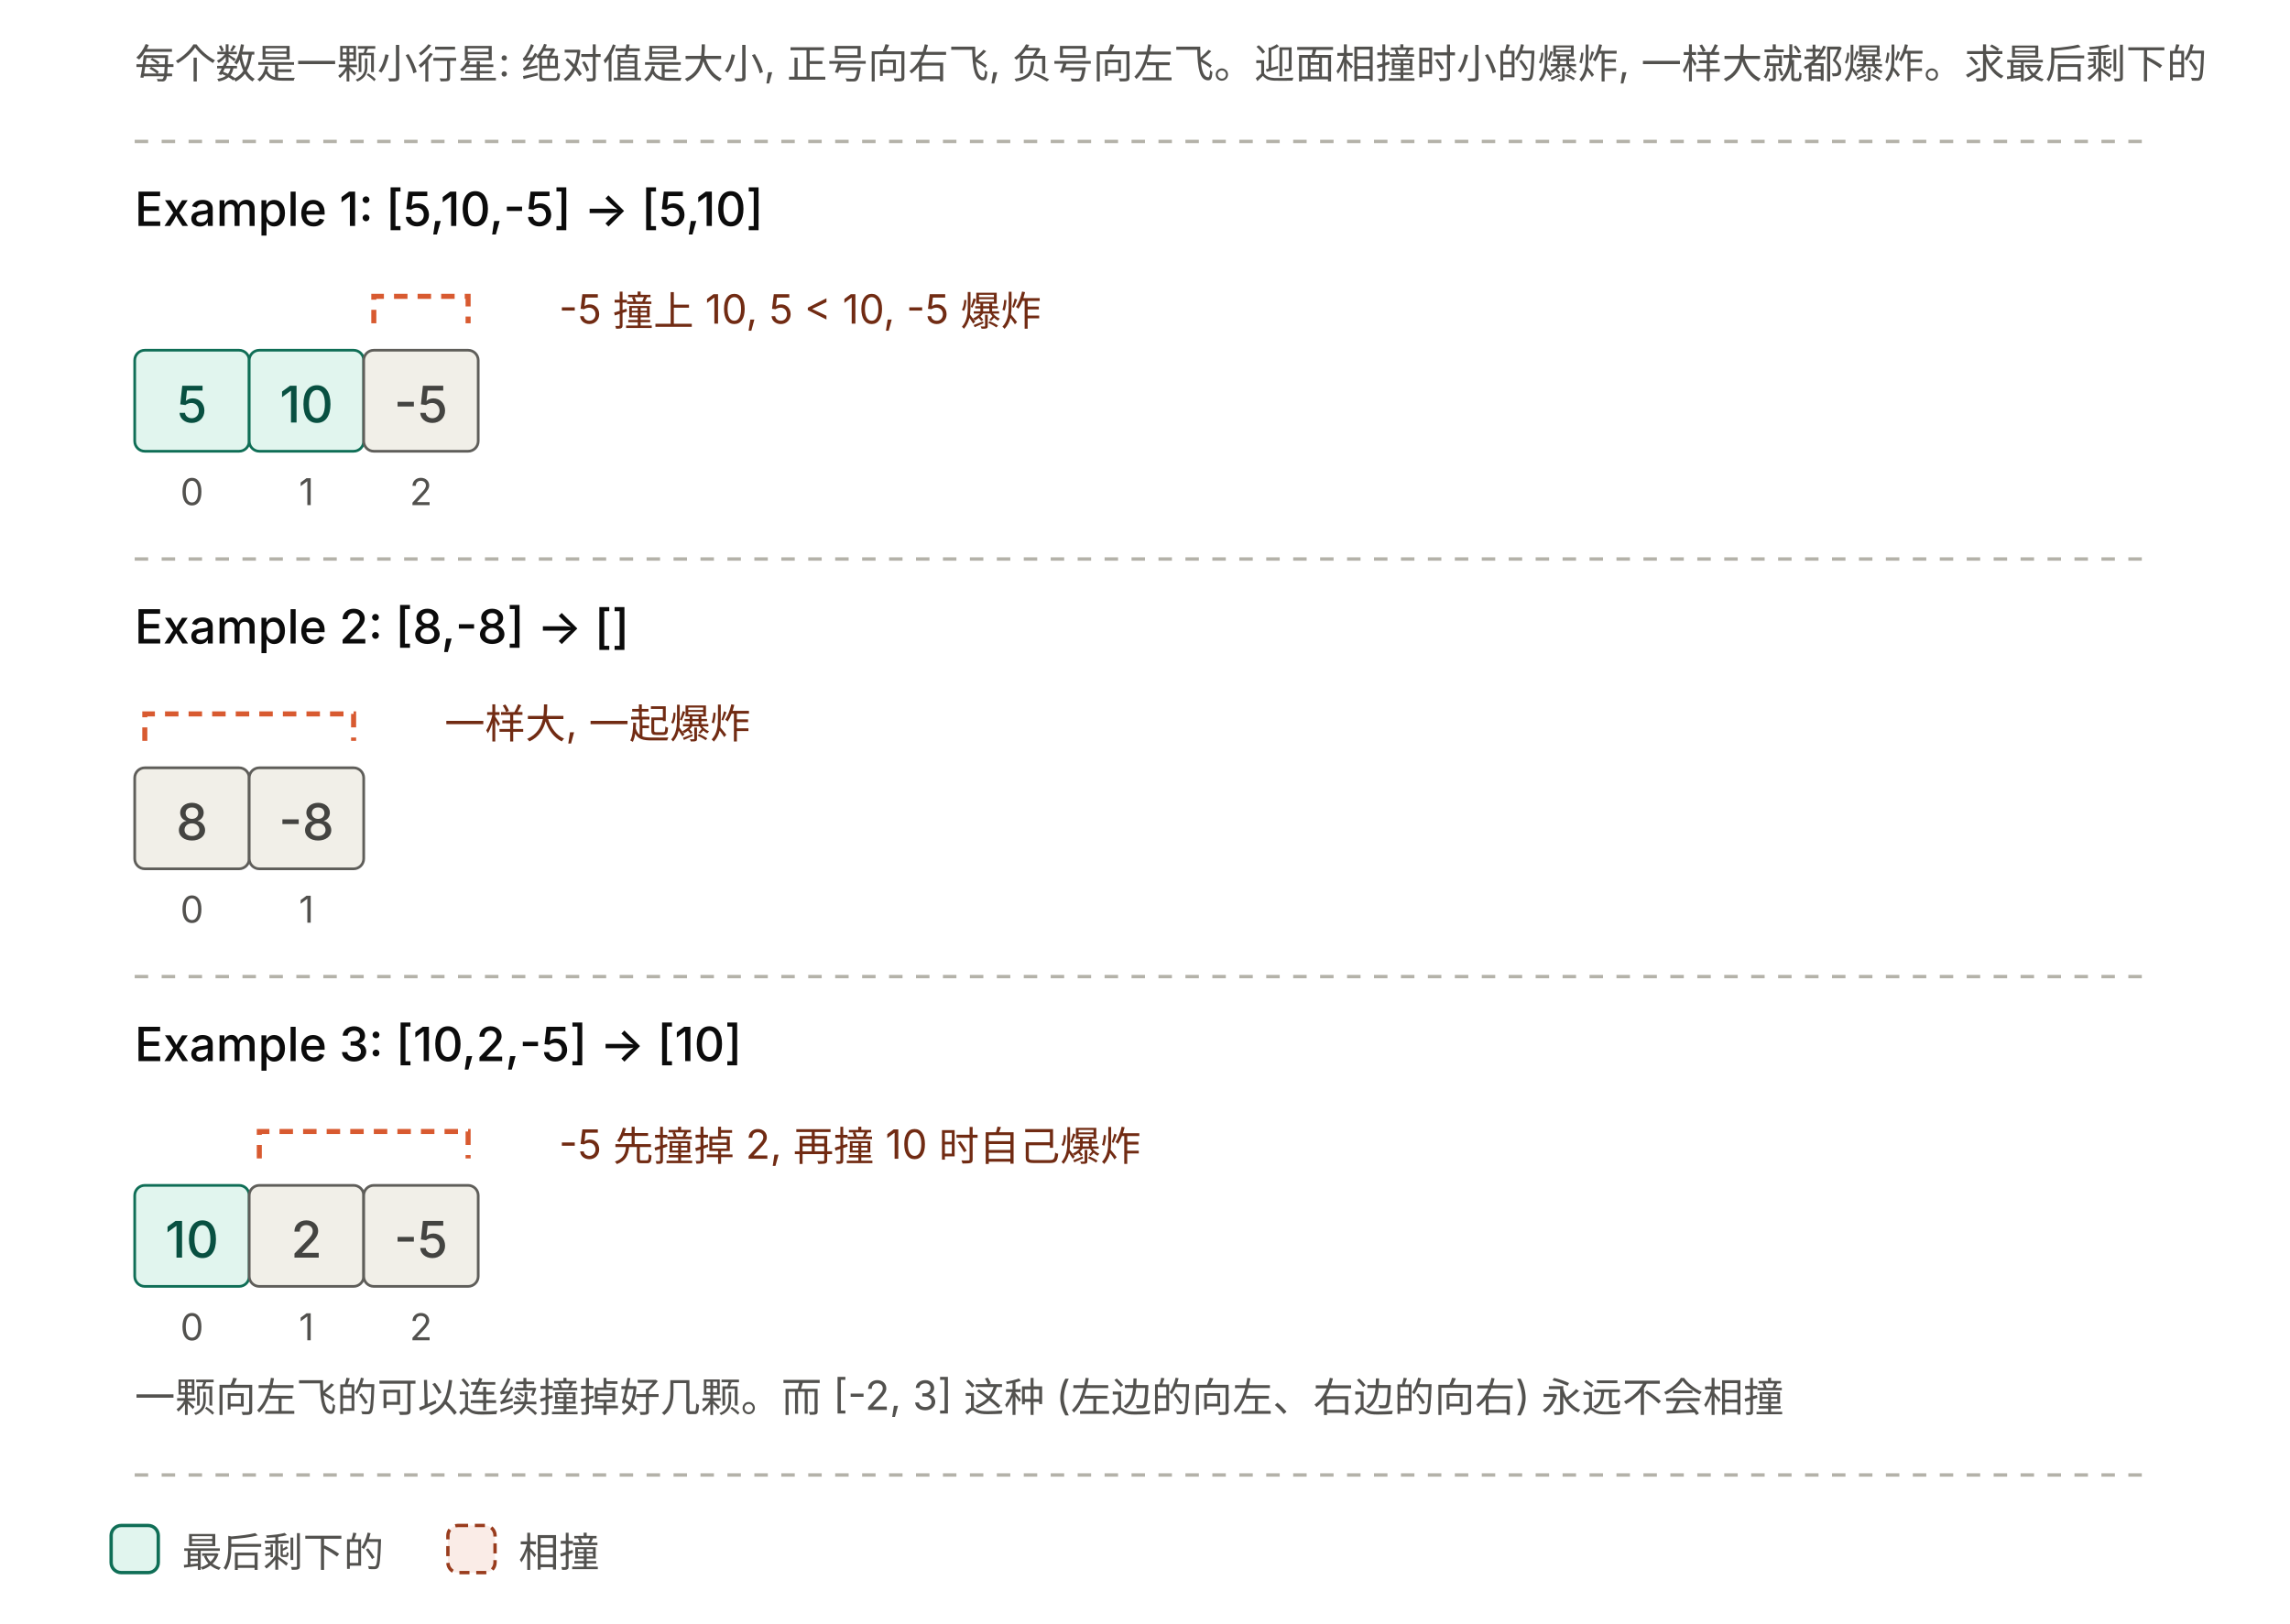
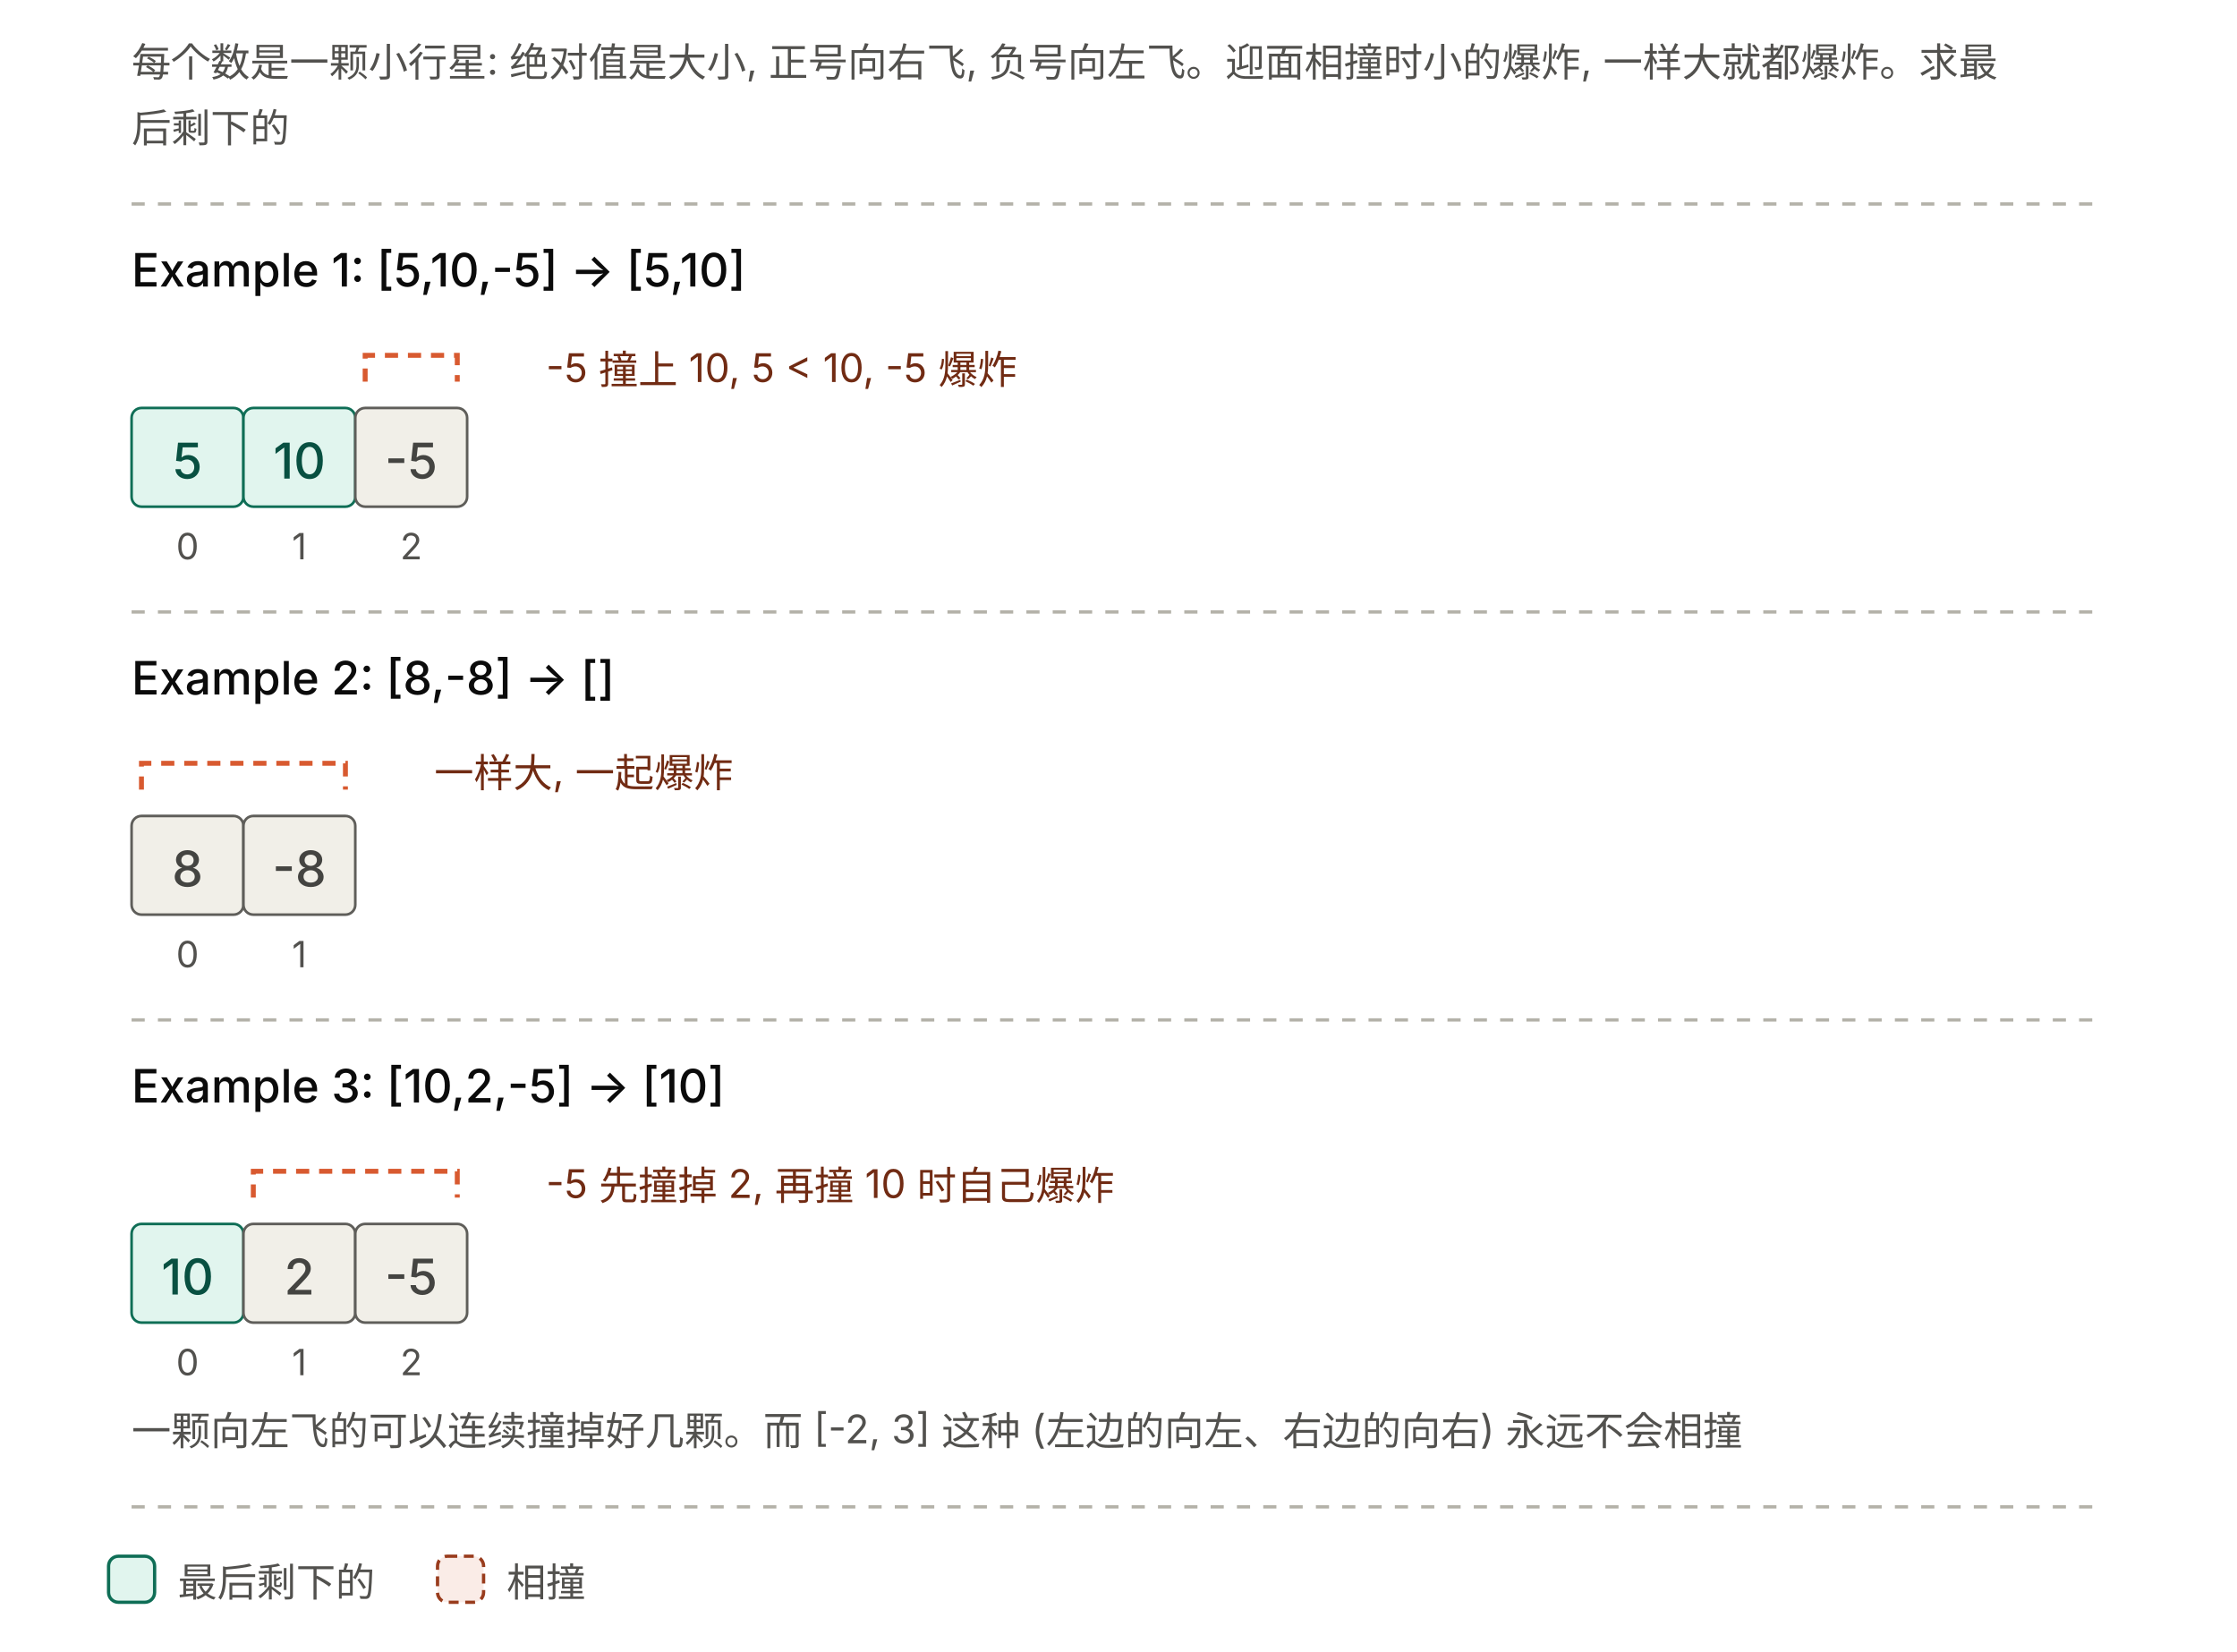
- <svg xmlns="http://www.w3.org/2000/svg" width="100%" viewBox="0 0 680 482" role="img" font-family="ui-sans-serif, system-ui, -apple-system, PingFang SC, sans-serif">
-   <text x="40" y="18" font-size="12" fill="#52514E" text-anchor="start" font-weight="400" dominant-baseline="central" style="white-space:pre">每个数是一颗小行星: 绝对值是大小, 正号向右飞, 负号向左飞。迎面相撞时小的爆炸, 一样大就都爆炸。求最后剩下的</text>
-   <line x1="40" y1="42" x2="640" y2="42" stroke="#B4B2A9" stroke-dasharray="4 4" />
-   <text x="40" y="62" font-size="14" fill="#0B0B0B" text-anchor="start" font-weight="500" dominant-baseline="central" style="white-space:pre">Example 1:  [5,10,-5]  →  [5,10]</text>
-   <rect x="40" y="104" width="34" height="30" rx="3" fill="#E1F5EE" stroke="#0F6E56" stroke-width="0.8" />
-   <text x="57.0" y="120.0" font-size="15" fill="#085041" text-anchor="middle" font-weight="500" dominant-baseline="central" style="white-space:pre">5</text>
-   <text x="57.0" y="146" font-size="11" fill="#52514E" text-anchor="middle" font-weight="400" dominant-baseline="central" style="white-space:pre">0</text>
-   <rect x="74" y="104" width="34" height="30" rx="3" fill="#E1F5EE" stroke="#0F6E56" stroke-width="0.8" />
-   <text x="91.0" y="120.0" font-size="15" fill="#085041" text-anchor="middle" font-weight="500" dominant-baseline="central" style="white-space:pre">10</text>
-   <text x="91.0" y="146" font-size="11" fill="#52514E" text-anchor="middle" font-weight="400" dominant-baseline="central" style="white-space:pre">1</text>
-   <rect x="108" y="104" width="34" height="30" rx="3" fill="#F1EFE8" stroke="#5F5E5A" stroke-width="0.8" />
-   <text x="125.0" y="120.0" font-size="15" fill="#444441" text-anchor="middle" font-weight="500" dominant-baseline="central" style="white-space:pre">-5</text>
-   <text x="125.0" y="146" font-size="11" fill="#52514E" text-anchor="middle" font-weight="400" dominant-baseline="central" style="white-space:pre">2</text>
-   <path d="M111 96 L111 88 L139 88 L139 96" fill="none" stroke="#D85A30" stroke-width="1.5" stroke-dasharray="4 3" />
-   <text x="166" y="90" font-size="12" fill="#712B13" text-anchor="start" font-weight="400" dominant-baseline="central" style="white-space:pre">-5 撞上 10, 5 &lt; 10, -5 爆炸</text>
-   <line x1="40" y1="166" x2="640" y2="166" stroke="#B4B2A9" stroke-dasharray="4 4" />
-   <text x="40" y="186" font-size="14" fill="#0B0B0B" text-anchor="start" font-weight="500" dominant-baseline="central" style="white-space:pre">Example 2:  [8,-8]  →  []</text>
-   <rect x="40" y="228" width="34" height="30" rx="3" fill="#F1EFE8" stroke="#5F5E5A" stroke-width="0.8" />
-   <text x="57.0" y="244.0" font-size="15" fill="#444441" text-anchor="middle" font-weight="500" dominant-baseline="central" style="white-space:pre">8</text>
-   <text x="57.0" y="270" font-size="11" fill="#52514E" text-anchor="middle" font-weight="400" dominant-baseline="central" style="white-space:pre">0</text>
-   <rect x="74" y="228" width="34" height="30" rx="3" fill="#F1EFE8" stroke="#5F5E5A" stroke-width="0.8" />
-   <text x="91.0" y="244.0" font-size="15" fill="#444441" text-anchor="middle" font-weight="500" dominant-baseline="central" style="white-space:pre">-8</text>
-   <text x="91.0" y="270" font-size="11" fill="#52514E" text-anchor="middle" font-weight="400" dominant-baseline="central" style="white-space:pre">1</text>
-   <path d="M43 220 L43 212 L105 212 L105 220" fill="none" stroke="#D85A30" stroke-width="1.5" stroke-dasharray="4 3" />
-   <text x="132" y="214" font-size="12" fill="#712B13" text-anchor="start" font-weight="400" dominant-baseline="central" style="white-space:pre">一样大, 一起爆炸</text>
-   <line x1="40" y1="290" x2="640" y2="290" stroke="#B4B2A9" stroke-dasharray="4 4" />
-   <text x="40" y="310" font-size="14" fill="#0B0B0B" text-anchor="start" font-weight="500" dominant-baseline="central" style="white-space:pre">Example 3:  [10,2,-5]  →  [10]</text>
-   <rect x="40" y="352" width="34" height="30" rx="3" fill="#E1F5EE" stroke="#0F6E56" stroke-width="0.8" />
-   <text x="57.0" y="368.0" font-size="15" fill="#085041" text-anchor="middle" font-weight="500" dominant-baseline="central" style="white-space:pre">10</text>
-   <text x="57.0" y="394" font-size="11" fill="#52514E" text-anchor="middle" font-weight="400" dominant-baseline="central" style="white-space:pre">0</text>
-   <rect x="74" y="352" width="34" height="30" rx="3" fill="#F1EFE8" stroke="#5F5E5A" stroke-width="0.8" />
-   <text x="91.0" y="368.0" font-size="15" fill="#444441" text-anchor="middle" font-weight="500" dominant-baseline="central" style="white-space:pre">2</text>
-   <text x="91.0" y="394" font-size="11" fill="#52514E" text-anchor="middle" font-weight="400" dominant-baseline="central" style="white-space:pre">1</text>
-   <rect x="108" y="352" width="34" height="30" rx="3" fill="#F1EFE8" stroke="#5F5E5A" stroke-width="0.8" />
-   <text x="125.0" y="368.0" font-size="15" fill="#444441" text-anchor="middle" font-weight="500" dominant-baseline="central" style="white-space:pre">-5</text>
-   <text x="125.0" y="394" font-size="11" fill="#52514E" text-anchor="middle" font-weight="400" dominant-baseline="central" style="white-space:pre">2</text>
-   <path d="M77 344 L77 336 L139 336 L139 344" fill="none" stroke="#D85A30" stroke-width="1.5" stroke-dasharray="4 3" />
-   <text x="166" y="338" font-size="12" fill="#712B13" text-anchor="start" font-weight="400" dominant-baseline="central" style="white-space:pre">-5 先撞掉 2, 再撞 10 时自己爆炸</text>
-   <text x="40" y="414" font-size="12" fill="#52514E" text-anchor="start" font-weight="400" dominant-baseline="central" style="white-space:pre">一颗向左飞的可以连续撞掉好几颗。而 [-2, 3] 这种 (左边的向左、右边的向右) 永远不会相撞</text>
-   <line x1="40" y1="438" x2="640" y2="438" stroke="#B4B2A9" stroke-dasharray="4 4" />
-   <rect x="33" y="453" width="14" height="14" rx="3" fill="#E1F5EE" stroke="#0F6E56" />
-   <text x="54" y="460" font-size="12" fill="#52514E" text-anchor="start" font-weight="400" dominant-baseline="central" style="white-space:pre">最后剩下的</text>
-   <rect x="133" y="453" width="14" height="14" rx="3" fill="#FAECE7" stroke="#993C1D" stroke-dasharray="3 2" />
-   <text x="154" y="460" font-size="12" fill="#52514E" text-anchor="start" font-weight="400" dominant-baseline="central" style="white-space:pre">相撞</text>
+ <svg xmlns="http://www.w3.org/2000/svg" width="100%" viewBox="0 0 680 502" role="img" font-family="ui-sans-serif, system-ui, -apple-system, PingFang SC, sans-serif">
+   <text x="40" y="18" font-size="12" fill="#52514E" text-anchor="start" font-weight="400" dominant-baseline="central" style="white-space:pre">每个数是一颗小行星: 绝对值是大小, 正号向右飞, 负号向左飞。迎面相撞时小的爆炸, 一样大就都爆炸。求最</text>
+   <text x="40" y="38" font-size="12" fill="#52514E" text-anchor="start" font-weight="400" dominant-baseline="central" style="white-space:pre">后剩下的</text>
+   <line x1="40" y1="62" x2="640" y2="62" stroke="#B4B2A9" stroke-dasharray="4 4" />
+   <text x="40" y="82" font-size="14" fill="#0B0B0B" text-anchor="start" font-weight="500" dominant-baseline="central" style="white-space:pre">Example 1:  [5,10,-5]  →  [5,10]</text>
+   <rect x="40" y="124" width="34" height="30" rx="3" fill="#E1F5EE" stroke="#0F6E56" stroke-width="0.8" />
+   <text x="57.0" y="140.0" font-size="15" fill="#085041" text-anchor="middle" font-weight="500" dominant-baseline="central" style="white-space:pre">5</text>
+   <text x="57.0" y="166" font-size="11" fill="#52514E" text-anchor="middle" font-weight="400" dominant-baseline="central" style="white-space:pre">0</text>
+   <rect x="74" y="124" width="34" height="30" rx="3" fill="#E1F5EE" stroke="#0F6E56" stroke-width="0.8" />
+   <text x="91.0" y="140.0" font-size="15" fill="#085041" text-anchor="middle" font-weight="500" dominant-baseline="central" style="white-space:pre">10</text>
+   <text x="91.0" y="166" font-size="11" fill="#52514E" text-anchor="middle" font-weight="400" dominant-baseline="central" style="white-space:pre">1</text>
+   <rect x="108" y="124" width="34" height="30" rx="3" fill="#F1EFE8" stroke="#5F5E5A" stroke-width="0.8" />
+   <text x="125.0" y="140.0" font-size="15" fill="#444441" text-anchor="middle" font-weight="500" dominant-baseline="central" style="white-space:pre">-5</text>
+   <text x="125.0" y="166" font-size="11" fill="#52514E" text-anchor="middle" font-weight="400" dominant-baseline="central" style="white-space:pre">2</text>
+   <path d="M111 116 L111 108 L139 108 L139 116" fill="none" stroke="#D85A30" stroke-width="1.5" stroke-dasharray="4 3" />
+   <text x="166" y="110" font-size="12" fill="#712B13" text-anchor="start" font-weight="400" dominant-baseline="central" style="white-space:pre">-5 撞上 10, 5 &lt; 10, -5 爆炸</text>
+   <line x1="40" y1="186" x2="640" y2="186" stroke="#B4B2A9" stroke-dasharray="4 4" />
+   <text x="40" y="206" font-size="14" fill="#0B0B0B" text-anchor="start" font-weight="500" dominant-baseline="central" style="white-space:pre">Example 2:  [8,-8]  →  []</text>
+   <rect x="40" y="248" width="34" height="30" rx="3" fill="#F1EFE8" stroke="#5F5E5A" stroke-width="0.8" />
+   <text x="57.0" y="264.0" font-size="15" fill="#444441" text-anchor="middle" font-weight="500" dominant-baseline="central" style="white-space:pre">8</text>
+   <text x="57.0" y="290" font-size="11" fill="#52514E" text-anchor="middle" font-weight="400" dominant-baseline="central" style="white-space:pre">0</text>
+   <rect x="74" y="248" width="34" height="30" rx="3" fill="#F1EFE8" stroke="#5F5E5A" stroke-width="0.8" />
+   <text x="91.0" y="264.0" font-size="15" fill="#444441" text-anchor="middle" font-weight="500" dominant-baseline="central" style="white-space:pre">-8</text>
+   <text x="91.0" y="290" font-size="11" fill="#52514E" text-anchor="middle" font-weight="400" dominant-baseline="central" style="white-space:pre">1</text>
+   <path d="M43 240 L43 232 L105 232 L105 240" fill="none" stroke="#D85A30" stroke-width="1.5" stroke-dasharray="4 3" />
+   <text x="132" y="234" font-size="12" fill="#712B13" text-anchor="start" font-weight="400" dominant-baseline="central" style="white-space:pre">一样大, 一起爆炸</text>
+   <line x1="40" y1="310" x2="640" y2="310" stroke="#B4B2A9" stroke-dasharray="4 4" />
+   <text x="40" y="330" font-size="14" fill="#0B0B0B" text-anchor="start" font-weight="500" dominant-baseline="central" style="white-space:pre">Example 3:  [10,2,-5]  →  [10]</text>
+   <rect x="40" y="372" width="34" height="30" rx="3" fill="#E1F5EE" stroke="#0F6E56" stroke-width="0.8" />
+   <text x="57.0" y="388.0" font-size="15" fill="#085041" text-anchor="middle" font-weight="500" dominant-baseline="central" style="white-space:pre">10</text>
+   <text x="57.0" y="414" font-size="11" fill="#52514E" text-anchor="middle" font-weight="400" dominant-baseline="central" style="white-space:pre">0</text>
+   <rect x="74" y="372" width="34" height="30" rx="3" fill="#F1EFE8" stroke="#5F5E5A" stroke-width="0.8" />
+   <text x="91.0" y="388.0" font-size="15" fill="#444441" text-anchor="middle" font-weight="500" dominant-baseline="central" style="white-space:pre">2</text>
+   <text x="91.0" y="414" font-size="11" fill="#52514E" text-anchor="middle" font-weight="400" dominant-baseline="central" style="white-space:pre">1</text>
+   <rect x="108" y="372" width="34" height="30" rx="3" fill="#F1EFE8" stroke="#5F5E5A" stroke-width="0.8" />
+   <text x="125.0" y="388.0" font-size="15" fill="#444441" text-anchor="middle" font-weight="500" dominant-baseline="central" style="white-space:pre">-5</text>
+   <text x="125.0" y="414" font-size="11" fill="#52514E" text-anchor="middle" font-weight="400" dominant-baseline="central" style="white-space:pre">2</text>
+   <path d="M77 364 L77 356 L139 356 L139 364" fill="none" stroke="#D85A30" stroke-width="1.5" stroke-dasharray="4 3" />
+   <text x="166" y="358" font-size="12" fill="#712B13" text-anchor="start" font-weight="400" dominant-baseline="central" style="white-space:pre">-5 先撞掉 2, 再撞 10 时自己爆炸</text>
+   <text x="40" y="434" font-size="12" fill="#52514E" text-anchor="start" font-weight="400" dominant-baseline="central" style="white-space:pre">一颗向左飞的可以连续撞掉好几颗。而 [-2, 3] 这种 (左边的向左、右边的向右) 永远不会相撞</text>
+   <line x1="40" y1="458" x2="640" y2="458" stroke="#B4B2A9" stroke-dasharray="4 4" />
+   <rect x="33" y="473" width="14" height="14" rx="3" fill="#E1F5EE" stroke="#0F6E56" />
+   <text x="54" y="480" font-size="12" fill="#52514E" text-anchor="start" font-weight="400" dominant-baseline="central" style="white-space:pre">最后剩下的</text>
+   <rect x="133" y="473" width="14" height="14" rx="3" fill="#FAECE7" stroke="#993C1D" stroke-dasharray="3 2" />
+   <text x="154" y="480" font-size="12" fill="#52514E" text-anchor="start" font-weight="400" dominant-baseline="central" style="white-space:pre">相撞</text>
</svg>
